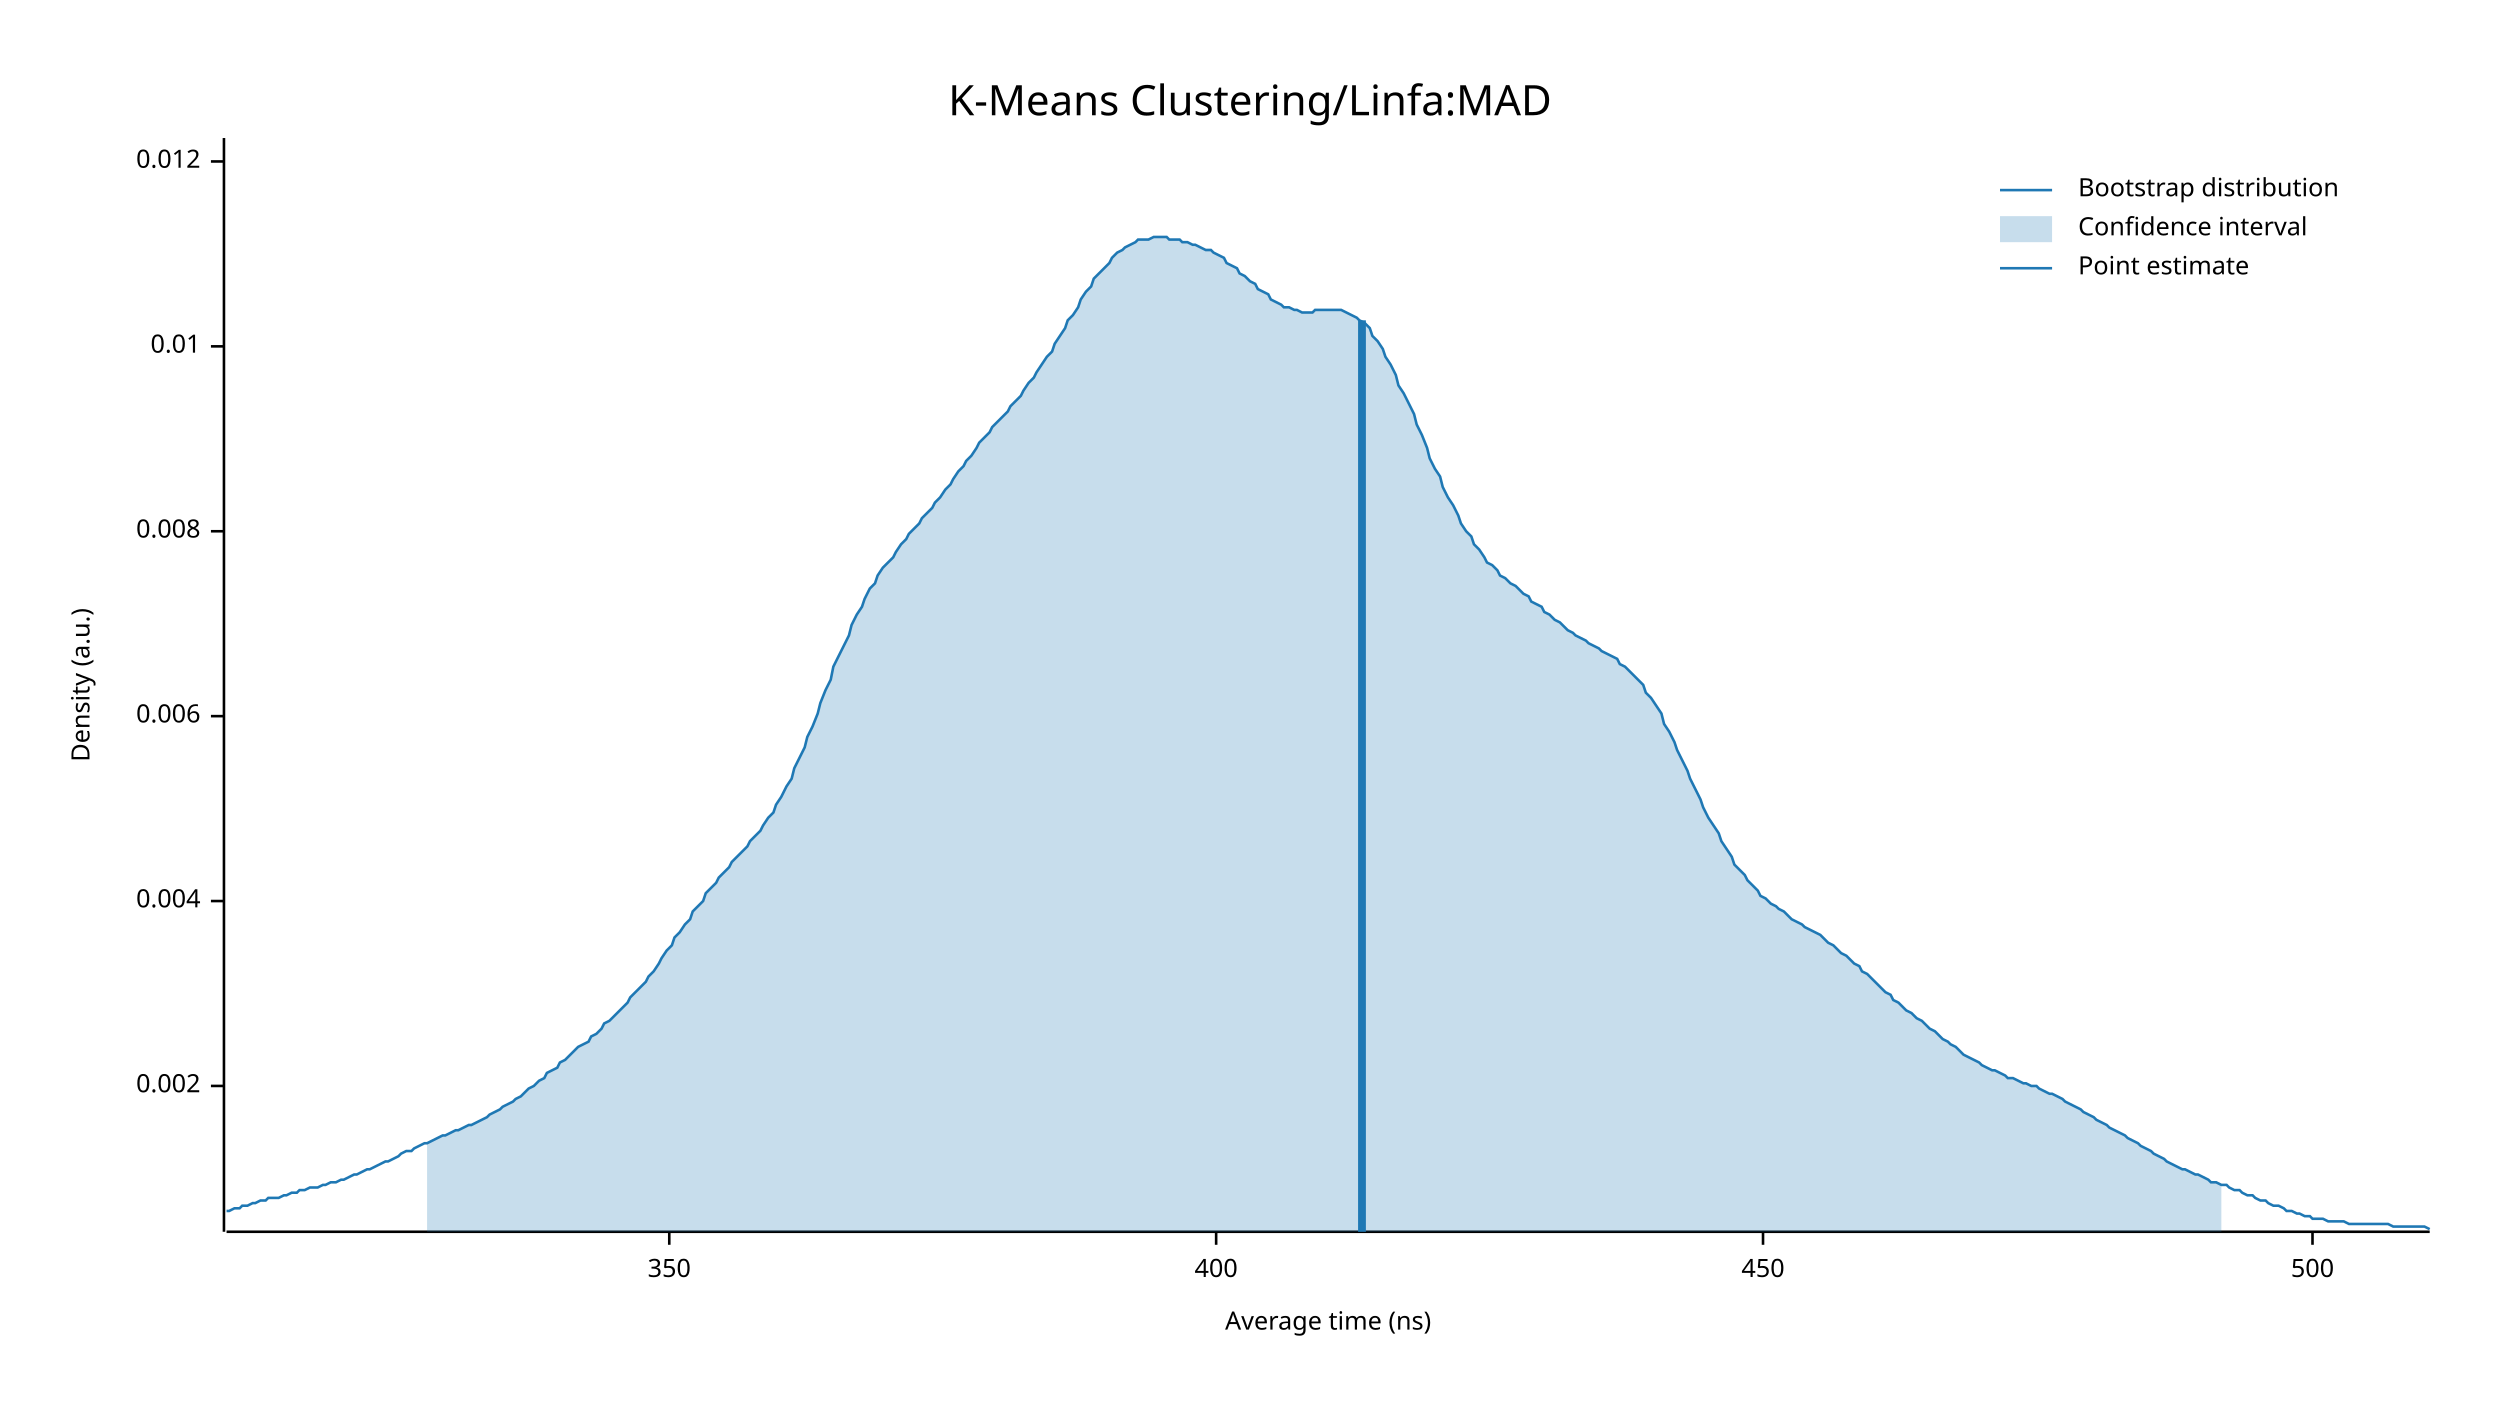
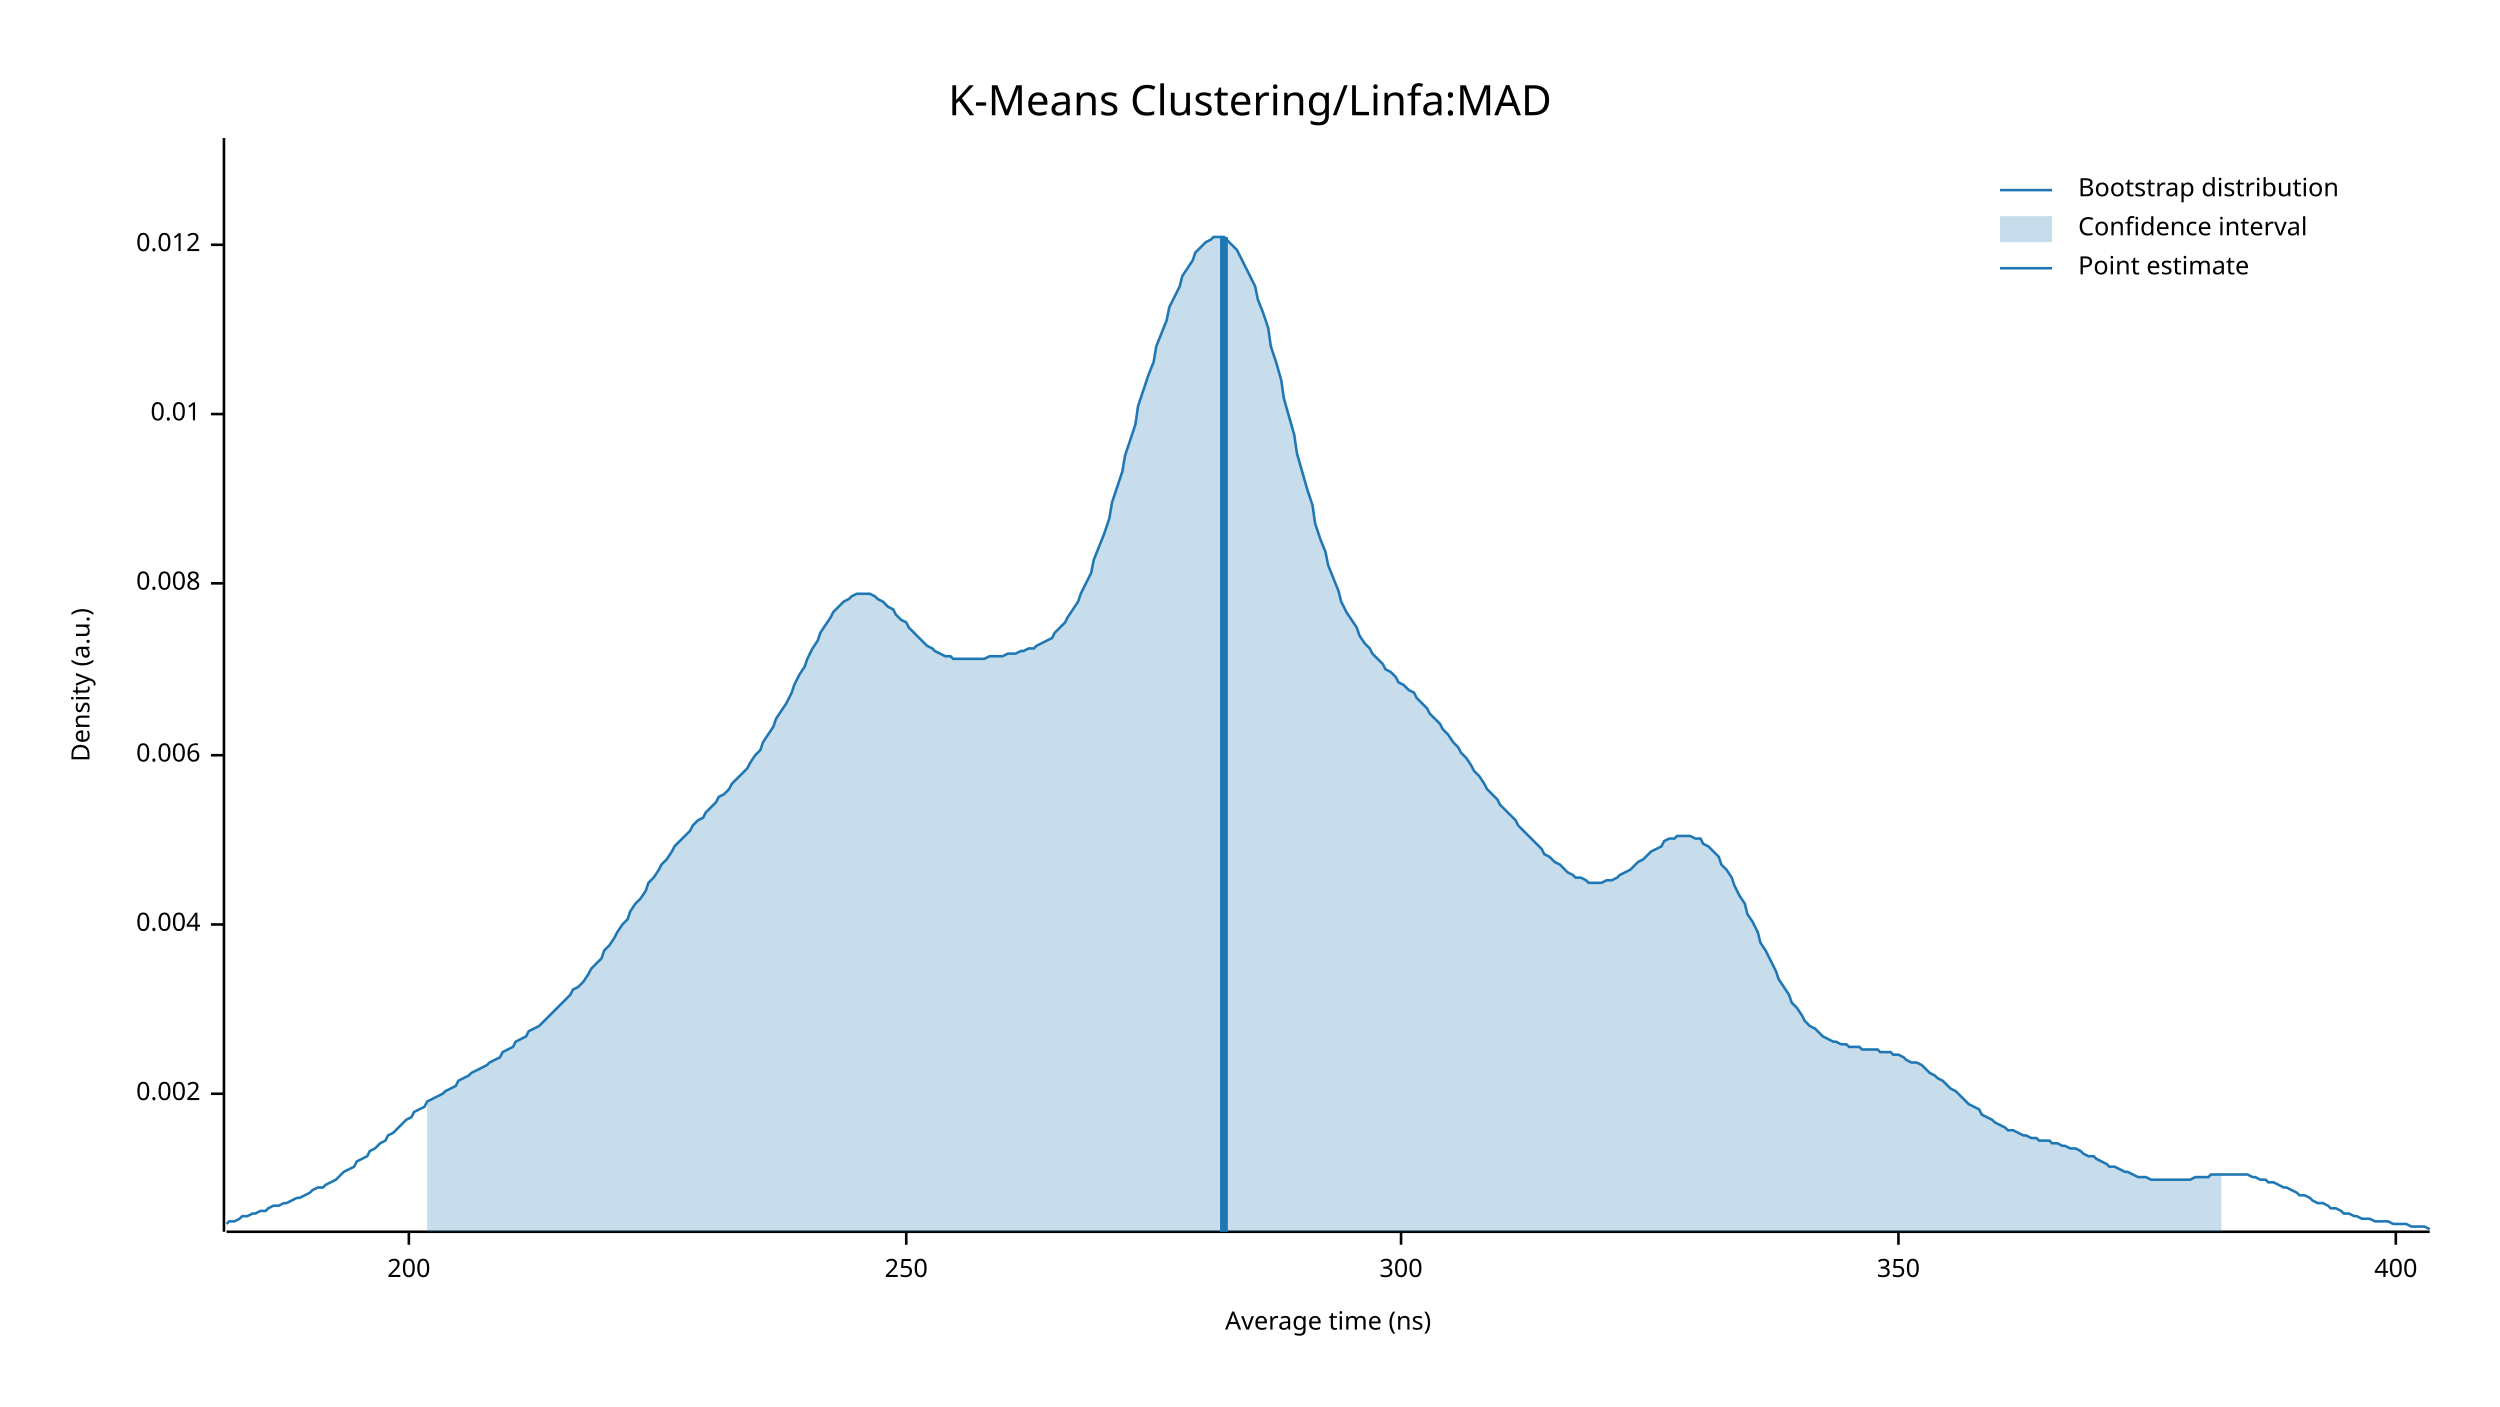
<svg xmlns="http://www.w3.org/2000/svg" width="960" height="540" viewBox="0 0 960 540">
  <text x="480" y="32" dy="0.76em" text-anchor="middle" font-family="sans-serif" font-size="16.129" opacity="1" fill="#000000">
K-Means Clustering/Linfa:MAD
</text>
  <text x="27" y="263" dy="0.76em" text-anchor="middle" font-family="sans-serif" font-size="9.677" opacity="1" fill="#000000" transform="rotate(270, 27, 263)">
Density (a.u.)
</text>
  <text x="510" y="513" dy="-0.5ex" text-anchor="middle" font-family="sans-serif" font-size="9.677" opacity="1" fill="#000000">
Average time (ns)
</text>
  <polyline fill="none" opacity="1" stroke="#000000" stroke-width="1" points="86,53 86,473 " />
-   <text x="77" y="417" dy="0.5ex" text-anchor="end" font-family="sans-serif" font-size="9.677" opacity="1" fill="#000000">
+   <text x="77" y="420" dy="0.5ex" text-anchor="end" font-family="sans-serif" font-size="9.677" opacity="1" fill="#000000">
0.002
</text>
-   <polyline fill="none" opacity="1" stroke="#000000" stroke-width="1" points="81,417 86,417 " />
-   <text x="77" y="346" dy="0.5ex" text-anchor="end" font-family="sans-serif" font-size="9.677" opacity="1" fill="#000000">
+   <polyline fill="none" opacity="1" stroke="#000000" stroke-width="1" points="81,420 86,420 " />
+   <text x="77" y="355" dy="0.5ex" text-anchor="end" font-family="sans-serif" font-size="9.677" opacity="1" fill="#000000">
0.004
</text>
-   <polyline fill="none" opacity="1" stroke="#000000" stroke-width="1" points="81,346 86,346 " />
-   <text x="77" y="275" dy="0.5ex" text-anchor="end" font-family="sans-serif" font-size="9.677" opacity="1" fill="#000000">
+   <polyline fill="none" opacity="1" stroke="#000000" stroke-width="1" points="81,355 86,355 " />
+   <text x="77" y="290" dy="0.5ex" text-anchor="end" font-family="sans-serif" font-size="9.677" opacity="1" fill="#000000">
0.006
</text>
-   <polyline fill="none" opacity="1" stroke="#000000" stroke-width="1" points="81,275 86,275 " />
-   <text x="77" y="204" dy="0.5ex" text-anchor="end" font-family="sans-serif" font-size="9.677" opacity="1" fill="#000000">
+   <polyline fill="none" opacity="1" stroke="#000000" stroke-width="1" points="81,290 86,290 " />
+   <text x="77" y="224" dy="0.5ex" text-anchor="end" font-family="sans-serif" font-size="9.677" opacity="1" fill="#000000">
0.008
</text>
-   <polyline fill="none" opacity="1" stroke="#000000" stroke-width="1" points="81,204 86,204 " />
-   <text x="77" y="133" dy="0.5ex" text-anchor="end" font-family="sans-serif" font-size="9.677" opacity="1" fill="#000000">
+   <polyline fill="none" opacity="1" stroke="#000000" stroke-width="1" points="81,224 86,224 " />
+   <text x="77" y="159" dy="0.5ex" text-anchor="end" font-family="sans-serif" font-size="9.677" opacity="1" fill="#000000">
0.01
</text>
-   <polyline fill="none" opacity="1" stroke="#000000" stroke-width="1" points="81,133 86,133 " />
-   <text x="77" y="62" dy="0.5ex" text-anchor="end" font-family="sans-serif" font-size="9.677" opacity="1" fill="#000000">
+   <polyline fill="none" opacity="1" stroke="#000000" stroke-width="1" points="81,159 86,159 " />
+   <text x="77" y="94" dy="0.5ex" text-anchor="end" font-family="sans-serif" font-size="9.677" opacity="1" fill="#000000">
0.012
</text>
-   <polyline fill="none" opacity="1" stroke="#000000" stroke-width="1" points="81,62 86,62 " />
+   <polyline fill="none" opacity="1" stroke="#000000" stroke-width="1" points="81,94 86,94 " />
  <polyline fill="none" opacity="1" stroke="#000000" stroke-width="1" points="87,473 933,473 " />
-   <text x="257" y="483" dy="0.76em" text-anchor="middle" font-family="sans-serif" font-size="9.677" opacity="1" fill="#000000">
+   <text x="157" y="483" dy="0.76em" text-anchor="middle" font-family="sans-serif" font-size="9.677" opacity="1" fill="#000000">
+ 200
+ </text>
+   <polyline fill="none" opacity="1" stroke="#000000" stroke-width="1" points="157,473 157,478 " />
+   <text x="348" y="483" dy="0.76em" text-anchor="middle" font-family="sans-serif" font-size="9.677" opacity="1" fill="#000000">
+ 250
+ </text>
+   <polyline fill="none" opacity="1" stroke="#000000" stroke-width="1" points="348,473 348,478 " />
+   <text x="538" y="483" dy="0.76em" text-anchor="middle" font-family="sans-serif" font-size="9.677" opacity="1" fill="#000000">
+ 300
+ </text>
+   <polyline fill="none" opacity="1" stroke="#000000" stroke-width="1" points="538,473 538,478 " />
+   <text x="729" y="483" dy="0.76em" text-anchor="middle" font-family="sans-serif" font-size="9.677" opacity="1" fill="#000000">
350
</text>
-   <polyline fill="none" opacity="1" stroke="#000000" stroke-width="1" points="257,473 257,478 " />
-   <text x="467" y="483" dy="0.76em" text-anchor="middle" font-family="sans-serif" font-size="9.677" opacity="1" fill="#000000">
+   <polyline fill="none" opacity="1" stroke="#000000" stroke-width="1" points="729,473 729,478 " />
+   <text x="920" y="483" dy="0.76em" text-anchor="middle" font-family="sans-serif" font-size="9.677" opacity="1" fill="#000000">
400
</text>
-   <polyline fill="none" opacity="1" stroke="#000000" stroke-width="1" points="467,473 467,478 " />
-   <text x="677" y="483" dy="0.76em" text-anchor="middle" font-family="sans-serif" font-size="9.677" opacity="1" fill="#000000">
- 450
- </text>
-   <polyline fill="none" opacity="1" stroke="#000000" stroke-width="1" points="677,473 677,478 " />
-   <text x="888" y="483" dy="0.76em" text-anchor="middle" font-family="sans-serif" font-size="9.677" opacity="1" fill="#000000">
- 500
- </text>
-   <polyline fill="none" opacity="1" stroke="#000000" stroke-width="1" points="888,473 888,478 " />
-   <polyline fill="none" opacity="1" stroke="#1F78B4" stroke-width="1" points="87,465 88,465 90,464 92,464 93,463 95,463 97,462 98,462 100,461 102,461 103,460 105,460 107,460 109,459 110,459 112,458 114,458 115,457 117,457 119,456 120,456 122,456 124,455 125,455 127,454 129,454 131,453 132,453 134,452 136,451 137,451 139,450 141,449 142,449 144,448 146,447 148,446 149,446 151,445 153,444 154,443 156,442 158,442 159,441 161,440 163,439 164,439 166,438 168,437 170,436 171,436 173,435 175,434 176,434 178,433 180,432 181,432 183,431 185,430 187,429 188,428 190,427 192,426 193,425 195,424 197,423 198,422 200,421 202,419 203,418 205,417 207,415 209,414 210,412 212,411 214,410 215,408 217,407 219,405 220,404 222,402 224,401 226,400 227,398 229,397 231,395 232,393 234,392 236,390 237,389 239,387 241,385 242,383 244,381 246,379 248,377 249,375 251,373 253,370 254,368 256,365 258,363 259,360 261,358 263,355 265,353 266,350 268,348 270,346 271,343 273,341 275,339 276,337 278,335 280,333 281,331 283,329 285,327 287,325 288,323 290,321 292,319 293,317 295,314 297,312 298,309 300,306 302,302 304,299 305,295 307,291 309,287 310,283 312,279 314,274 315,270 317,265 319,261 320,256 322,252 324,248 326,244 327,240 329,236 331,233 332,230 334,226 336,224 337,221 339,218 341,216 343,214 344,212 346,209 348,207 349,205 351,203 353,201 354,199 356,197 358,195 359,193 361,191 363,188 365,186 366,184 368,181 370,179 371,177 373,175 375,172 376,170 378,168 380,166 381,164 383,162 385,160 387,158 388,156 390,154 392,152 393,150 395,147 397,145 398,143 400,140 402,137 404,135 405,132 407,129 409,126 410,123 412,121 414,118 415,115 417,112 419,110 420,107 422,105 424,103 426,101 427,99 429,97 431,96 432,95 434,94 436,93 437,92 439,92 441,92 443,91 444,91 446,91 448,91 449,92 451,92 453,92 454,93 456,93 458,94 459,94 461,95 463,96 465,96 466,97 468,98 470,99 471,101 473,102 475,103 476,105 478,106 480,108 482,109 483,111 485,112 487,113 488,115 490,116 492,117 493,118 495,118 497,119 498,119 500,120 502,120 504,120 505,119 507,119 509,119 510,119 512,119 514,119 515,119 517,120 519,121 521,122 522,123 524,124 526,126 527,129 529,131 531,134 532,137 534,140 536,144 537,148 539,151 541,155 543,159 544,163 546,167 548,172 549,176 551,180 553,183 554,187 556,191 558,194 560,198 561,201 563,204 565,206 566,209 568,211 570,214 571,216 573,217 575,219 576,221 578,222 580,224 582,225 583,226 585,228 587,229 588,231 590,232 592,233 593,235 595,236 597,238 599,239 600,240 602,242 604,243 605,244 607,245 609,246 610,247 612,248 614,249 615,250 617,251 619,252 621,253 622,255 624,256 626,258 627,259 629,261 631,263 632,266 634,268 636,271 638,274 639,278 641,281 643,285 644,288 646,292 648,296 649,299 651,303 653,307 654,310 656,314 658,317 660,320 661,323 663,326 665,329 666,332 668,334 670,336 671,338 673,340 675,342 676,344 678,345 680,347 682,348 683,349 685,350 687,352 688,353 690,354 692,355 693,356 695,357 697,358 699,359 700,360 702,362 704,363 705,364 707,366 709,367 710,368 712,370 714,371 715,373 717,374 719,376 721,378 722,379 724,381 726,382 727,384 729,385 731,387 732,388 734,389 736,391 738,392 739,393 741,395 743,396 744,397 746,399 748,400 749,401 751,402 753,404 754,405 756,406 758,407 760,408 761,409 763,410 765,411 766,411 768,412 770,413 771,414 773,414 775,415 777,416 778,416 780,417 782,417 783,418 785,419 787,420 788,420 790,421 792,422 793,423 795,424 797,425 799,426 800,427 802,428 804,429 805,430 807,431 809,432 810,433 812,434 814,435 816,436 817,437 819,438 821,439 822,440 824,441 826,442 827,443 829,444 831,445 832,446 834,447 836,448 838,449 839,449 841,450 843,451 844,451 846,452 848,453 849,454 851,454 853,455 855,455 856,456 858,457 860,457 861,458 863,459 865,459 866,460 868,461 870,461 871,462 873,463 875,463 877,464 878,465 880,465 882,466 883,466 885,467 887,467 888,468 890,468 892,468 894,469 895,469 897,469 899,469 900,469 902,470 904,470 905,470 907,470 909,470 910,470 912,470 914,470 916,470 917,470 919,471 921,471 922,471 924,471 926,471 927,471 929,471 931,471 933,472 " />
-   <polygon opacity="0.25" fill="#1F78B4" points="164,439 166,438 168,437 170,436 171,436 173,435 175,434 176,434 178,433 180,432 181,432 183,431 185,430 187,429 188,428 190,427 192,426 193,425 195,424 197,423 198,422 200,421 202,419 203,418 205,417 207,415 209,414 210,412 212,411 214,410 215,408 217,407 219,405 220,404 222,402 224,401 226,400 227,398 229,397 231,395 232,393 234,392 236,390 237,389 239,387 241,385 242,383 244,381 246,379 248,377 249,375 251,373 253,370 254,368 256,365 258,363 259,360 261,358 263,355 265,353 266,350 268,348 270,346 271,343 273,341 275,339 276,337 278,335 280,333 281,331 283,329 285,327 287,325 288,323 290,321 292,319 293,317 295,314 297,312 298,309 300,306 302,302 304,299 305,295 307,291 309,287 310,283 312,279 314,274 315,270 317,265 319,261 320,256 322,252 324,248 326,244 327,240 329,236 331,233 332,230 334,226 336,224 337,221 339,218 341,216 343,214 344,212 346,209 348,207 349,205 351,203 353,201 354,199 356,197 358,195 359,193 361,191 363,188 365,186 366,184 368,181 370,179 371,177 373,175 375,172 376,170 378,168 380,166 381,164 383,162 385,160 387,158 388,156 390,154 392,152 393,150 395,147 397,145 398,143 400,140 402,137 404,135 405,132 407,129 409,126 410,123 412,121 414,118 415,115 417,112 419,110 420,107 422,105 424,103 426,101 427,99 429,97 431,96 432,95 434,94 436,93 437,92 439,92 441,92 443,91 444,91 446,91 448,91 449,92 451,92 453,92 454,93 456,93 458,94 459,94 461,95 463,96 465,96 466,97 468,98 470,99 471,101 473,102 475,103 476,105 478,106 480,108 482,109 483,111 485,112 487,113 488,115 490,116 492,117 493,118 495,118 497,119 498,119 500,120 502,120 504,120 505,119 507,119 509,119 510,119 512,119 514,119 515,119 517,120 519,121 521,122 522,123 524,124 526,126 527,129 529,131 531,134 532,137 534,140 536,144 537,148 539,151 541,155 543,159 544,163 546,167 548,172 549,176 551,180 553,183 554,187 556,191 558,194 560,198 561,201 563,204 565,206 566,209 568,211 570,214 571,216 573,217 575,219 576,221 578,222 580,224 582,225 583,226 585,228 587,229 588,231 590,232 592,233 593,235 595,236 597,238 599,239 600,240 602,242 604,243 605,244 607,245 609,246 610,247 612,248 614,249 615,250 617,251 619,252 621,253 622,255 624,256 626,258 627,259 629,261 631,263 632,266 634,268 636,271 638,274 639,278 641,281 643,285 644,288 646,292 648,296 649,299 651,303 653,307 654,310 656,314 658,317 660,320 661,323 663,326 665,329 666,332 668,334 670,336 671,338 673,340 675,342 676,344 678,345 680,347 682,348 683,349 685,350 687,352 688,353 690,354 692,355 693,356 695,357 697,358 699,359 700,360 702,362 704,363 705,364 707,366 709,367 710,368 712,370 714,371 715,373 717,374 719,376 721,378 722,379 724,381 726,382 727,384 729,385 731,387 732,388 734,389 736,391 738,392 739,393 741,395 743,396 744,397 746,399 748,400 749,401 751,402 753,404 754,405 756,406 758,407 760,408 761,409 763,410 765,411 766,411 768,412 770,413 771,414 773,414 775,415 777,416 778,416 780,417 782,417 783,418 785,419 787,420 788,420 790,421 792,422 793,423 795,424 797,425 799,426 800,427 802,428 804,429 805,430 807,431 809,432 810,433 812,434 814,435 816,436 817,437 819,438 821,439 822,440 824,441 826,442 827,443 829,444 831,445 832,446 834,447 836,448 838,449 839,449 841,450 843,451 844,451 846,452 848,453 849,454 851,454 853,455 853,473 164,473 " />
-   <polyline fill="none" opacity="1" stroke="#1F78B4" stroke-width="3" points="523,473 523,123 " />
+   <polyline fill="none" opacity="1" stroke="#000000" stroke-width="1" points="920,473 920,478 " />
+   <polyline fill="none" opacity="1" stroke="#1F78B4" stroke-width="1" points="87,470 88,469 90,469 92,468 93,467 95,467 97,466 98,466 100,465 102,465 103,464 105,463 107,463 109,462 110,462 112,461 114,460 115,460 117,459 119,458 120,457 122,456 124,456 125,455 127,454 129,453 131,451 132,450 134,449 136,448 137,446 139,445 141,444 142,442 144,441 146,439 148,438 149,436 151,435 153,433 154,432 156,430 158,429 159,427 161,426 163,425 164,423 166,422 168,421 170,420 171,419 173,418 175,417 176,415 178,414 180,413 181,412 183,411 185,410 187,409 188,408 190,407 192,406 193,404 195,403 197,402 198,400 200,399 202,398 203,396 205,395 207,394 209,392 210,391 212,389 214,387 215,386 217,384 219,382 220,380 222,379 224,377 226,374 227,372 229,370 231,368 232,365 234,363 236,360 237,358 239,355 241,353 242,350 244,347 246,345 248,342 249,339 251,337 253,334 254,332 256,330 258,327 259,325 261,323 263,321 265,319 266,317 268,315 270,314 271,312 273,310 275,308 276,306 278,305 280,303 281,301 283,299 285,297 287,295 288,293 290,290 292,288 293,285 295,282 297,279 298,276 300,273 302,270 304,266 305,263 307,259 309,256 310,253 312,249 314,246 315,243 317,240 319,237 320,235 322,233 324,231 326,230 327,229 329,228 331,228 332,228 334,228 336,229 337,230 339,231 341,233 343,234 344,236 346,238 348,239 349,241 351,243 353,245 354,246 356,248 358,249 359,250 361,251 363,252 365,252 366,253 368,253 370,253 371,253 373,253 375,253 376,253 378,253 380,252 381,252 383,252 385,252 387,251 388,251 390,251 392,250 393,250 395,249 397,249 398,248 400,247 402,246 404,245 405,243 407,241 409,239 410,237 412,234 414,231 415,228 417,224 419,220 420,215 422,210 424,205 426,199 427,193 429,187 431,181 432,175 434,169 436,163 437,156 439,150 441,144 443,139 444,133 446,128 448,123 449,118 451,114 453,110 454,106 456,103 458,100 459,97 461,95 463,93 465,92 466,91 468,91 470,91 471,92 473,94 475,96 476,98 478,102 480,106 482,110 483,115 485,120 487,126 488,133 490,139 492,146 493,153 495,160 497,167 498,174 500,181 502,188 504,194 505,201 507,207 509,212 510,217 512,222 514,227 515,231 517,235 519,238 521,241 522,244 524,247 526,249 527,251 529,253 531,255 532,257 534,258 536,260 537,262 539,263 541,265 543,266 544,268 546,270 548,272 549,274 551,276 553,278 554,280 556,282 558,285 560,287 561,289 563,291 565,294 566,296 568,298 570,301 571,303 573,305 575,307 576,309 578,311 580,313 582,315 583,317 585,319 587,321 588,322 590,324 592,326 593,328 595,329 597,331 599,332 600,333 602,335 604,336 605,337 607,337 609,338 610,339 612,339 614,339 615,339 617,338 619,338 621,337 622,336 624,335 626,334 627,333 629,331 631,330 632,329 634,327 636,326 638,325 639,323 641,322 643,322 644,321 646,321 648,321 649,321 651,322 653,322 654,324 656,325 658,327 660,329 661,332 663,334 665,337 666,340 668,344 670,347 671,351 673,354 675,358 676,362 678,365 680,369 682,373 683,376 685,379 687,382 688,385 690,387 692,390 693,392 695,394 697,395 699,397 700,398 702,399 704,400 705,400 707,401 709,401 710,402 712,402 714,402 715,403 717,403 719,403 721,403 722,404 724,404 726,404 727,405 729,405 731,406 732,407 734,408 736,408 738,409 739,410 741,412 743,413 744,414 746,415 748,417 749,418 751,419 753,421 754,422 756,424 758,425 760,426 761,428 763,429 765,430 766,431 768,432 770,433 771,434 773,434 775,435 777,436 778,436 780,437 782,437 783,438 785,438 787,438 788,439 790,439 792,440 793,440 795,441 797,441 799,442 800,443 802,444 804,444 805,445 807,446 809,447 810,448 812,448 814,449 816,450 817,450 819,451 821,452 822,452 824,452 826,453 827,453 829,453 831,453 832,453 834,453 836,453 838,453 839,453 841,453 843,452 844,452 846,452 848,452 849,451 851,451 853,451 855,451 856,451 858,451 860,451 861,451 863,451 865,452 866,452 868,453 870,453 871,454 873,454 875,455 877,456 878,456 880,457 882,458 883,459 885,459 887,460 888,461 890,462 892,462 894,463 895,464 897,464 899,465 900,466 902,466 904,467 905,467 907,468 909,468 910,468 912,469 914,469 916,469 917,469 919,470 921,470 922,470 924,470 926,471 927,471 929,471 931,471 933,472 " />
+   <polygon opacity="0.25" fill="#1F78B4" points="164,423 166,422 168,421 170,420 171,419 173,418 175,417 176,415 178,414 180,413 181,412 183,411 185,410 187,409 188,408 190,407 192,406 193,404 195,403 197,402 198,400 200,399 202,398 203,396 205,395 207,394 209,392 210,391 212,389 214,387 215,386 217,384 219,382 220,380 222,379 224,377 226,374 227,372 229,370 231,368 232,365 234,363 236,360 237,358 239,355 241,353 242,350 244,347 246,345 248,342 249,339 251,337 253,334 254,332 256,330 258,327 259,325 261,323 263,321 265,319 266,317 268,315 270,314 271,312 273,310 275,308 276,306 278,305 280,303 281,301 283,299 285,297 287,295 288,293 290,290 292,288 293,285 295,282 297,279 298,276 300,273 302,270 304,266 305,263 307,259 309,256 310,253 312,249 314,246 315,243 317,240 319,237 320,235 322,233 324,231 326,230 327,229 329,228 331,228 332,228 334,228 336,229 337,230 339,231 341,233 343,234 344,236 346,238 348,239 349,241 351,243 353,245 354,246 356,248 358,249 359,250 361,251 363,252 365,252 366,253 368,253 370,253 371,253 373,253 375,253 376,253 378,253 380,252 381,252 383,252 385,252 387,251 388,251 390,251 392,250 393,250 395,249 397,249 398,248 400,247 402,246 404,245 405,243 407,241 409,239 410,237 412,234 414,231 415,228 417,224 419,220 420,215 422,210 424,205 426,199 427,193 429,187 431,181 432,175 434,169 436,163 437,156 439,150 441,144 443,139 444,133 446,128 448,123 449,118 451,114 453,110 454,106 456,103 458,100 459,97 461,95 463,93 465,92 466,91 468,91 470,91 471,92 473,94 475,96 476,98 478,102 480,106 482,110 483,115 485,120 487,126 488,133 490,139 492,146 493,153 495,160 497,167 498,174 500,181 502,188 504,194 505,201 507,207 509,212 510,217 512,222 514,227 515,231 517,235 519,238 521,241 522,244 524,247 526,249 527,251 529,253 531,255 532,257 534,258 536,260 537,262 539,263 541,265 543,266 544,268 546,270 548,272 549,274 551,276 553,278 554,280 556,282 558,285 560,287 561,289 563,291 565,294 566,296 568,298 570,301 571,303 573,305 575,307 576,309 578,311 580,313 582,315 583,317 585,319 587,321 588,322 590,324 592,326 593,328 595,329 597,331 599,332 600,333 602,335 604,336 605,337 607,337 609,338 610,339 612,339 614,339 615,339 617,338 619,338 621,337 622,336 624,335 626,334 627,333 629,331 631,330 632,329 634,327 636,326 638,325 639,323 641,322 643,322 644,321 646,321 648,321 649,321 651,322 653,322 654,324 656,325 658,327 660,329 661,332 663,334 665,337 666,340 668,344 670,347 671,351 673,354 675,358 676,362 678,365 680,369 682,373 683,376 685,379 687,382 688,385 690,387 692,390 693,392 695,394 697,395 699,397 700,398 702,399 704,400 705,400 707,401 709,401 710,402 712,402 714,402 715,403 717,403 719,403 721,403 722,404 724,404 726,404 727,405 729,405 731,406 732,407 734,408 736,408 738,409 739,410 741,412 743,413 744,414 746,415 748,417 749,418 751,419 753,421 754,422 756,424 758,425 760,426 761,428 763,429 765,430 766,431 768,432 770,433 771,434 773,434 775,435 777,436 778,436 780,437 782,437 783,438 785,438 787,438 788,439 790,439 792,440 793,440 795,441 797,441 799,442 800,443 802,444 804,444 805,445 807,446 809,447 810,448 812,448 814,449 816,450 817,450 819,451 821,452 822,452 824,452 826,453 827,453 829,453 831,453 832,453 834,453 836,453 838,453 839,453 841,453 843,452 844,452 846,452 848,452 849,451 851,451 853,451 853,473 164,473 " />
+   <polyline fill="none" opacity="1" stroke="#1F78B4" stroke-width="3" points="470,473 470,91 " />
  <text x="798" y="68" dy="0.76em" text-anchor="start" font-family="sans-serif" font-size="9.677" opacity="1" fill="#000000">
Bootstrap distribution
</text>
  <text x="798" y="83" dy="0.76em" text-anchor="start" font-family="sans-serif" font-size="9.677" opacity="1" fill="#000000">
Confidence interval
</text>
  <text x="798" y="98" dy="0.76em" text-anchor="start" font-family="sans-serif" font-size="9.677" opacity="1" fill="#000000">
Point estimate
</text>
  <polyline fill="none" opacity="1" stroke="#1F78B4" stroke-width="1" points="768,73 788,73 " />
  <rect x="768" y="83" width="20" height="10" opacity="0.25" fill="#1F78B4" stroke="none" />
  <polyline fill="none" opacity="1" stroke="#1F78B4" stroke-width="1" points="768,103 788,103 " />
</svg>
